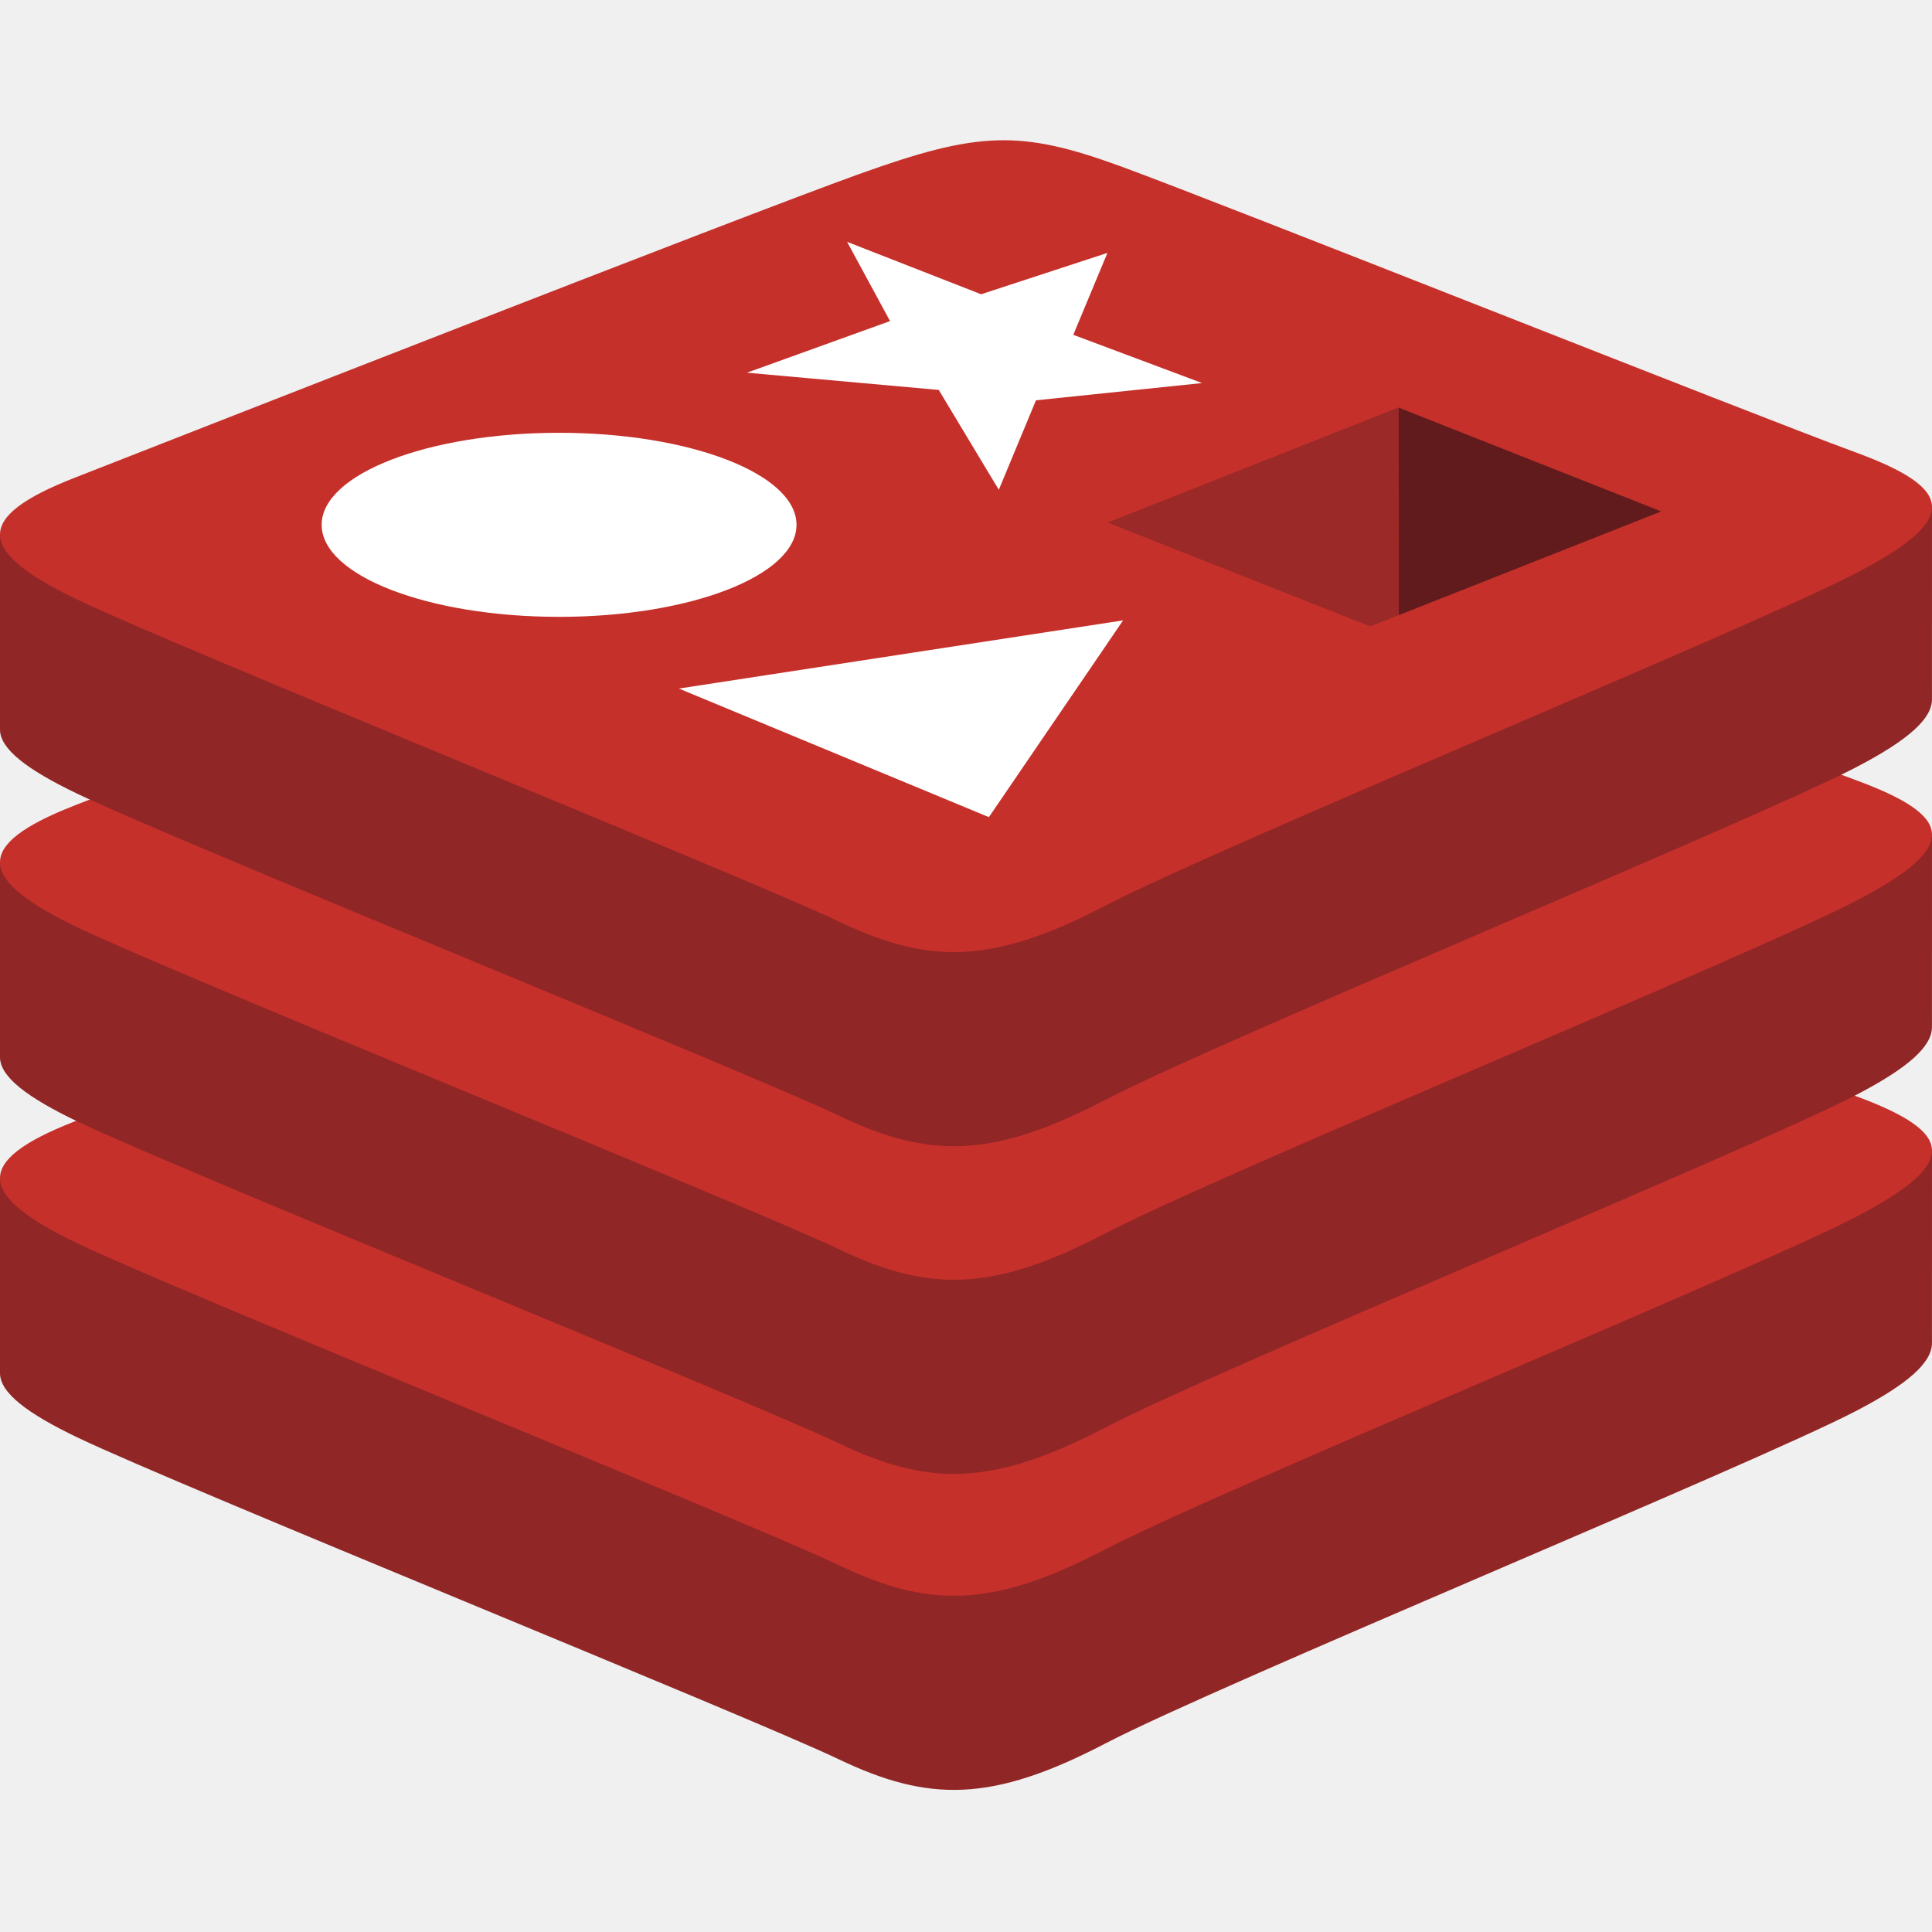
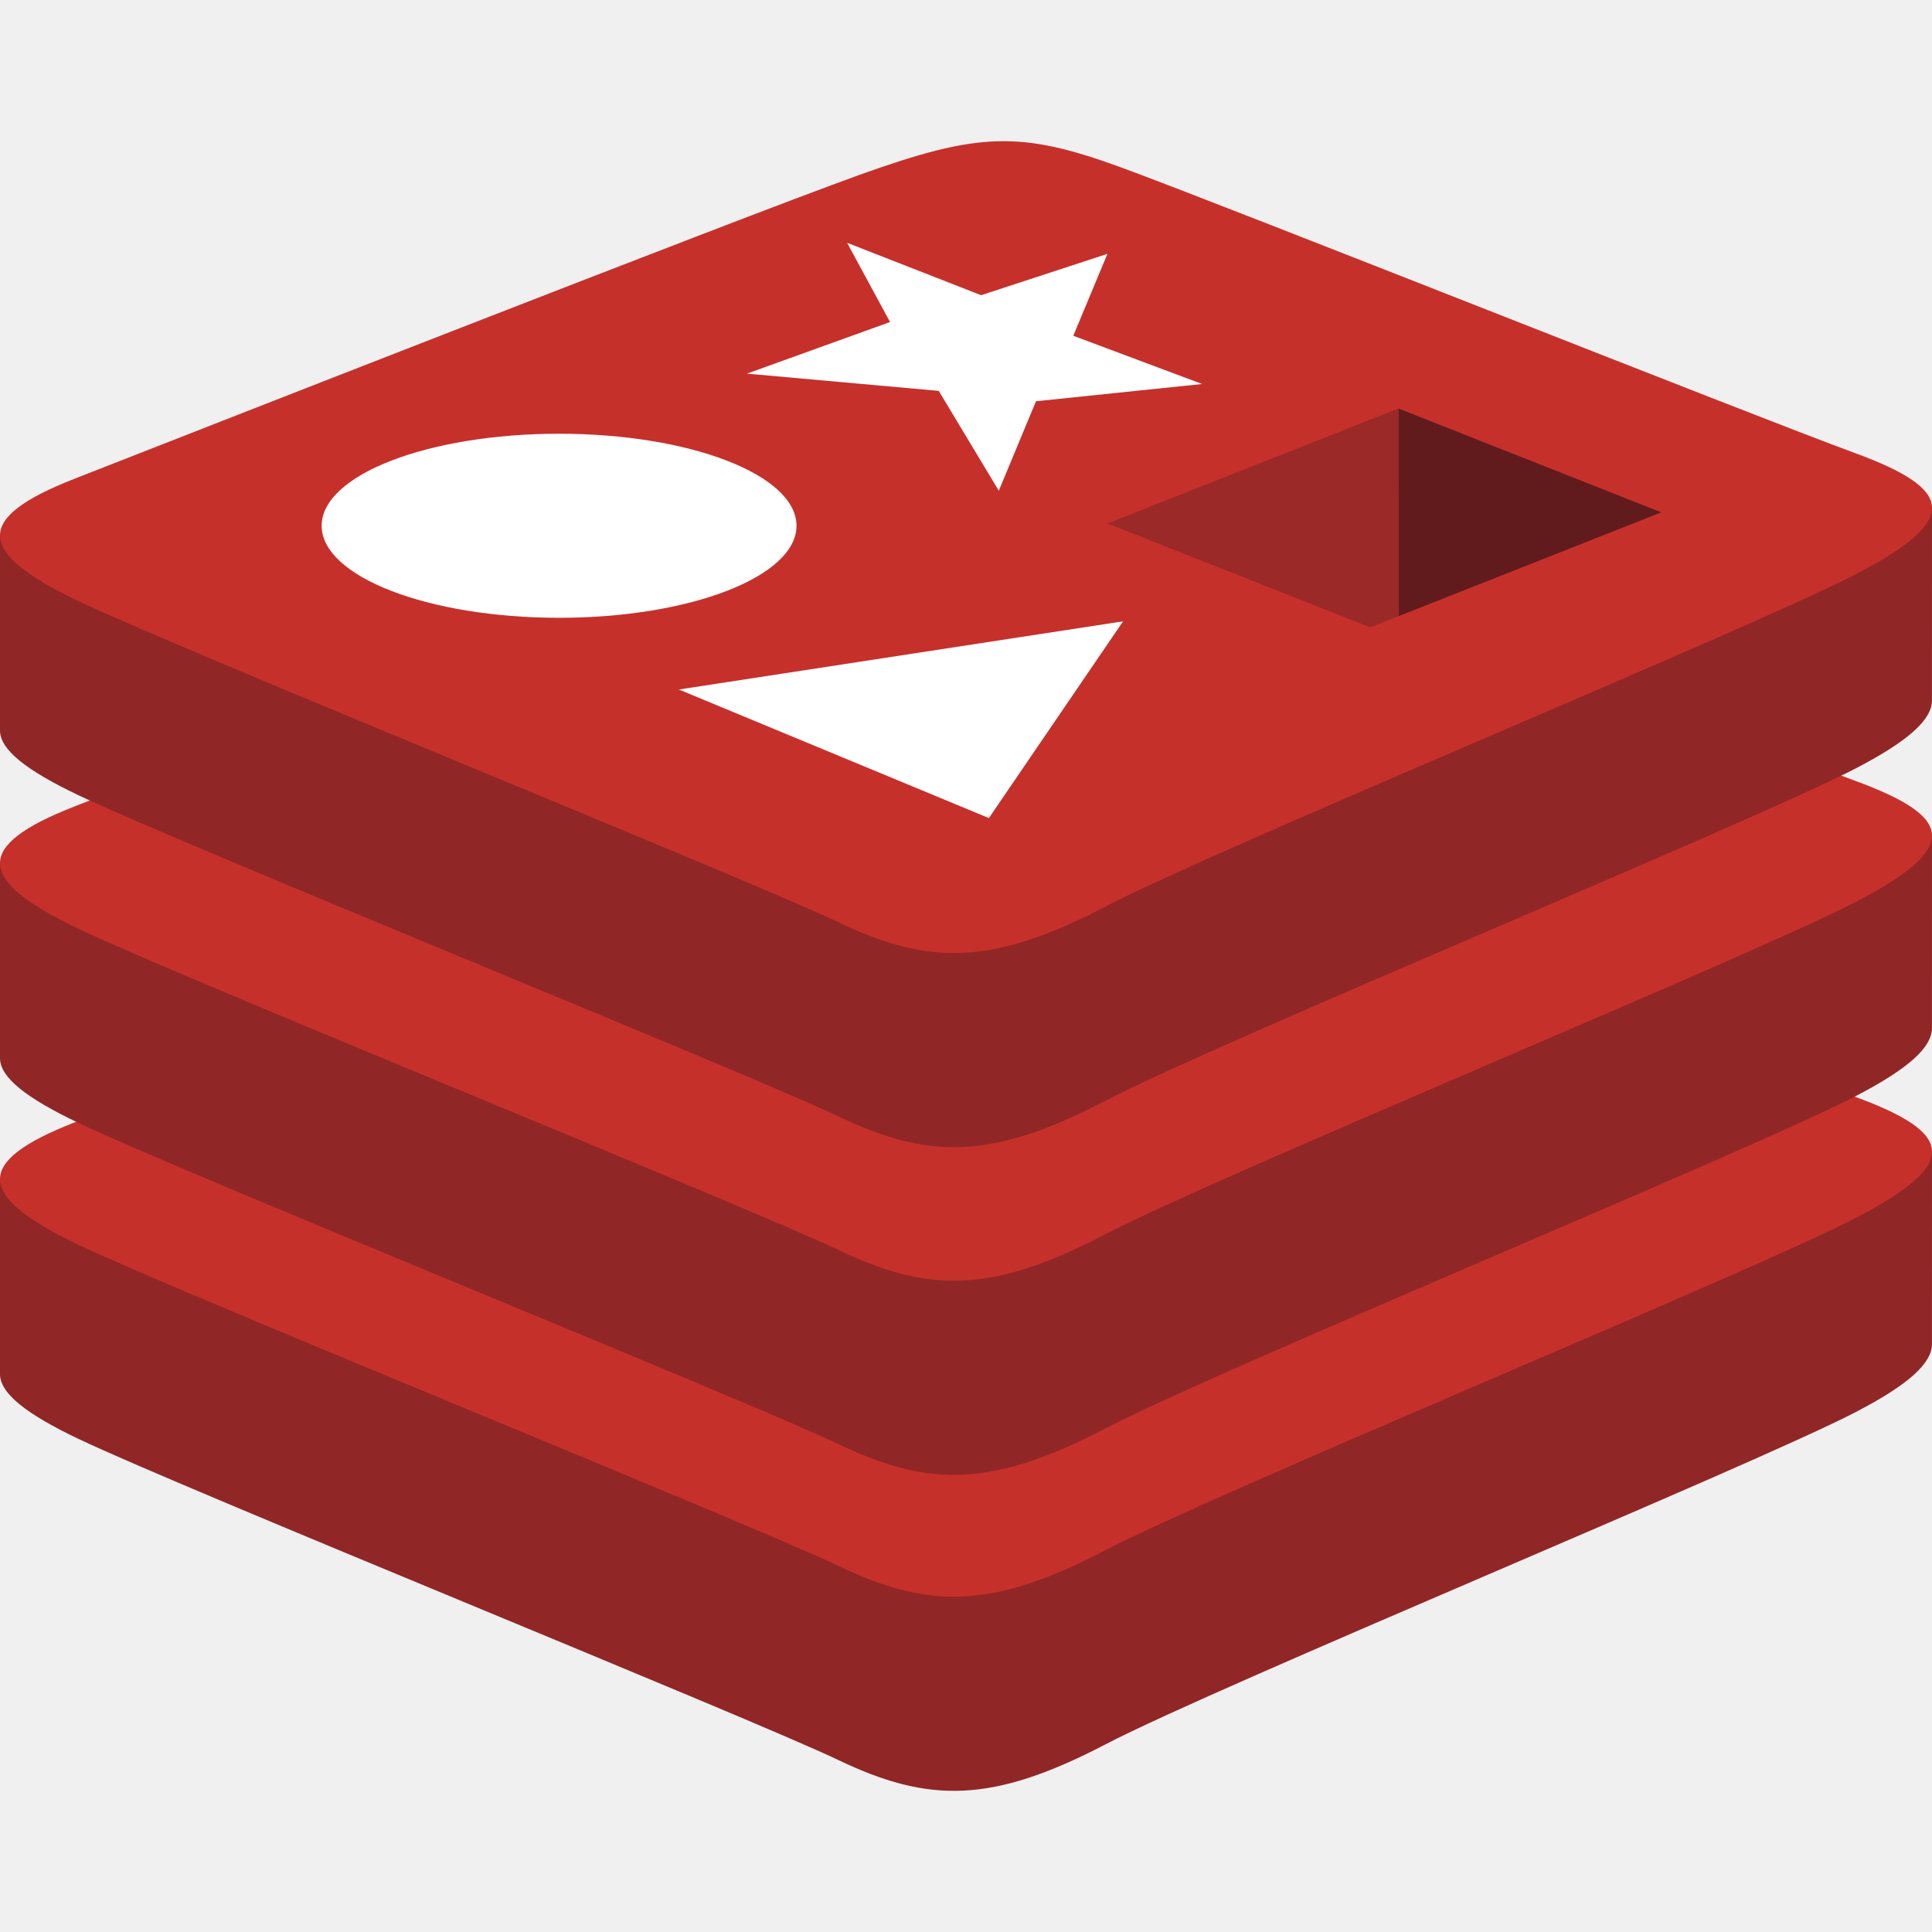
- <svg xmlns="http://www.w3.org/2000/svg" width="800px" height="800px" viewBox="0 -18 256 256" version="1.1" preserveAspectRatio="xMidYMid">
+ <svg xmlns="http://www.w3.org/2000/svg" width="800px" height="800px" viewBox="0.00 0.58 256.00 218.59" version="1.1" preserveAspectRatio="xMidYMid">
  <g>
    <path d="M245.97,168.943 C232.308,176.064 161.536,205.163 146.469,213.018 C131.402,220.874 123.032,220.798 111.129,215.108 C99.227,209.418 23.913,178.996 10.346,172.511 C3.565,169.27 0,166.535 0,163.951 L0,138.075 C0,138.075 98.049,116.73 113.879,111.051 C129.707,105.372 135.199,105.167 148.67,110.101 C162.141,115.037 242.687,129.569 256,134.445 C256,134.445 255.994,157.556 255.994,159.955 C255.996,162.513 252.924,165.319 245.97,168.943" fill="#912626">

</path>
    <path d="M245.965,143.22 C232.304,150.338 161.534,179.438 146.467,187.292 C131.401,195.149 123.031,195.072 111.129,189.382 C99.226,183.696 23.915,153.269 10.349,146.788 C-3.217,140.303 -3.502,135.84 9.825,130.622 C23.151,125.402 98.049,96.017 113.88,90.338 C129.708,84.661 135.199,84.454 148.669,89.39 C162.14,94.324 232.488,122.325 245.8,127.2 C259.115,132.081 259.626,136.099 245.965,143.22" fill="#C6302B">

</path>
    <path d="M245.97,127.074 C232.308,134.196 161.536,163.294 146.469,171.152 C131.402,179.005 123.032,178.929 111.129,173.239 C99.226,167.552 23.913,137.127 10.346,130.642 C3.565,127.401 0,124.669 0,122.085 L0,96.206 C0,96.206 98.049,74.862 113.879,69.183 C129.707,63.504 135.199,63.298 148.67,68.233 C162.141,73.168 242.687,87.697 256,92.574 C256,92.574 255.994,115.685 255.994,118.087 C255.996,120.644 252.924,123.45 245.97,127.074" fill="#912626">

</path>
    <path d="M245.965,101.351 C232.304,108.471 161.534,137.569 146.467,145.426 C131.401,153.28 123.031,153.203 111.129,147.513 C99.226,141.827 23.915,111.401 10.349,104.919 C-3.217,98.436 -3.502,93.972 9.825,88.752 C23.151,83.535 98.049,54.148 113.88,48.47 C129.708,42.792 135.199,42.586 148.669,47.521 C162.14,52.455 232.488,80.454 245.8,85.331 C259.115,90.21 259.626,94.23 245.965,101.35 L245.965,101.351" fill="#C6302B">

</path>
    <path d="M245.97,83.653 C232.308,90.774 161.536,119.874 146.469,127.731 C131.402,135.585 123.032,135.508 111.129,129.818 C99.226,124.131 23.913,93.705 10.346,87.223 C3.565,83.981 0,81.247 0,78.665 L0,52.786 C0,52.786 98.049,31.442 113.879,25.764 C129.707,20.085 135.199,19.88 148.67,24.814 C162.141,29.749 242.687,44.278 256,49.155 C256,49.155 255.994,72.266 255.994,74.667 C255.996,77.222 252.924,80.028 245.97,83.653" fill="#912626">

</path>
    <path d="M245.965,57.929 C232.304,65.049 161.534,94.149 146.467,102.004 C131.401,109.858 123.031,109.781 111.129,104.093 C99.227,98.405 23.915,67.981 10.349,61.498 C-3.217,55.015 -3.502,50.55 9.825,45.331 C23.151,40.113 98.049,10.729 113.88,5.049 C129.708,-0.63 135.199,-0.834 148.669,4.101 C162.14,9.036 232.488,37.035 245.8,41.912 C259.115,46.788 259.626,50.809 245.965,57.929" fill="#C6302B">

</path>
    <path d="M159.283,32.757 L137.274,35.042 L132.346,46.898 L124.388,33.668 L98.973,31.384 L117.937,24.545 L112.247,14.047 L130.002,20.991 L146.74,15.511 L142.216,26.366 L159.283,32.757" fill="#FFFFFF">

</path>
    <path d="M131.032,90.275 L89.955,73.238 L148.816,64.203 L131.032,90.275" fill="#FFFFFF">

</path>
    <path d="M74.082,39.347 C91.457,39.347 105.542,44.807 105.542,51.541 C105.542,58.277 91.457,63.736 74.082,63.736 C56.707,63.736 42.621,58.277 42.621,51.541 C42.621,44.807 56.707,39.347 74.082,39.347" fill="#FFFFFF">

</path>
    <path d="M185.295,35.998 L220.131,49.764 L185.325,63.517 L185.295,35.998" fill="#621B1C">

</path>
    <path d="M146.755,51.243 L185.295,35.998 L185.325,63.517 L181.546,64.995 L146.755,51.243" fill="#9A2928">

</path>
  </g>
</svg>
